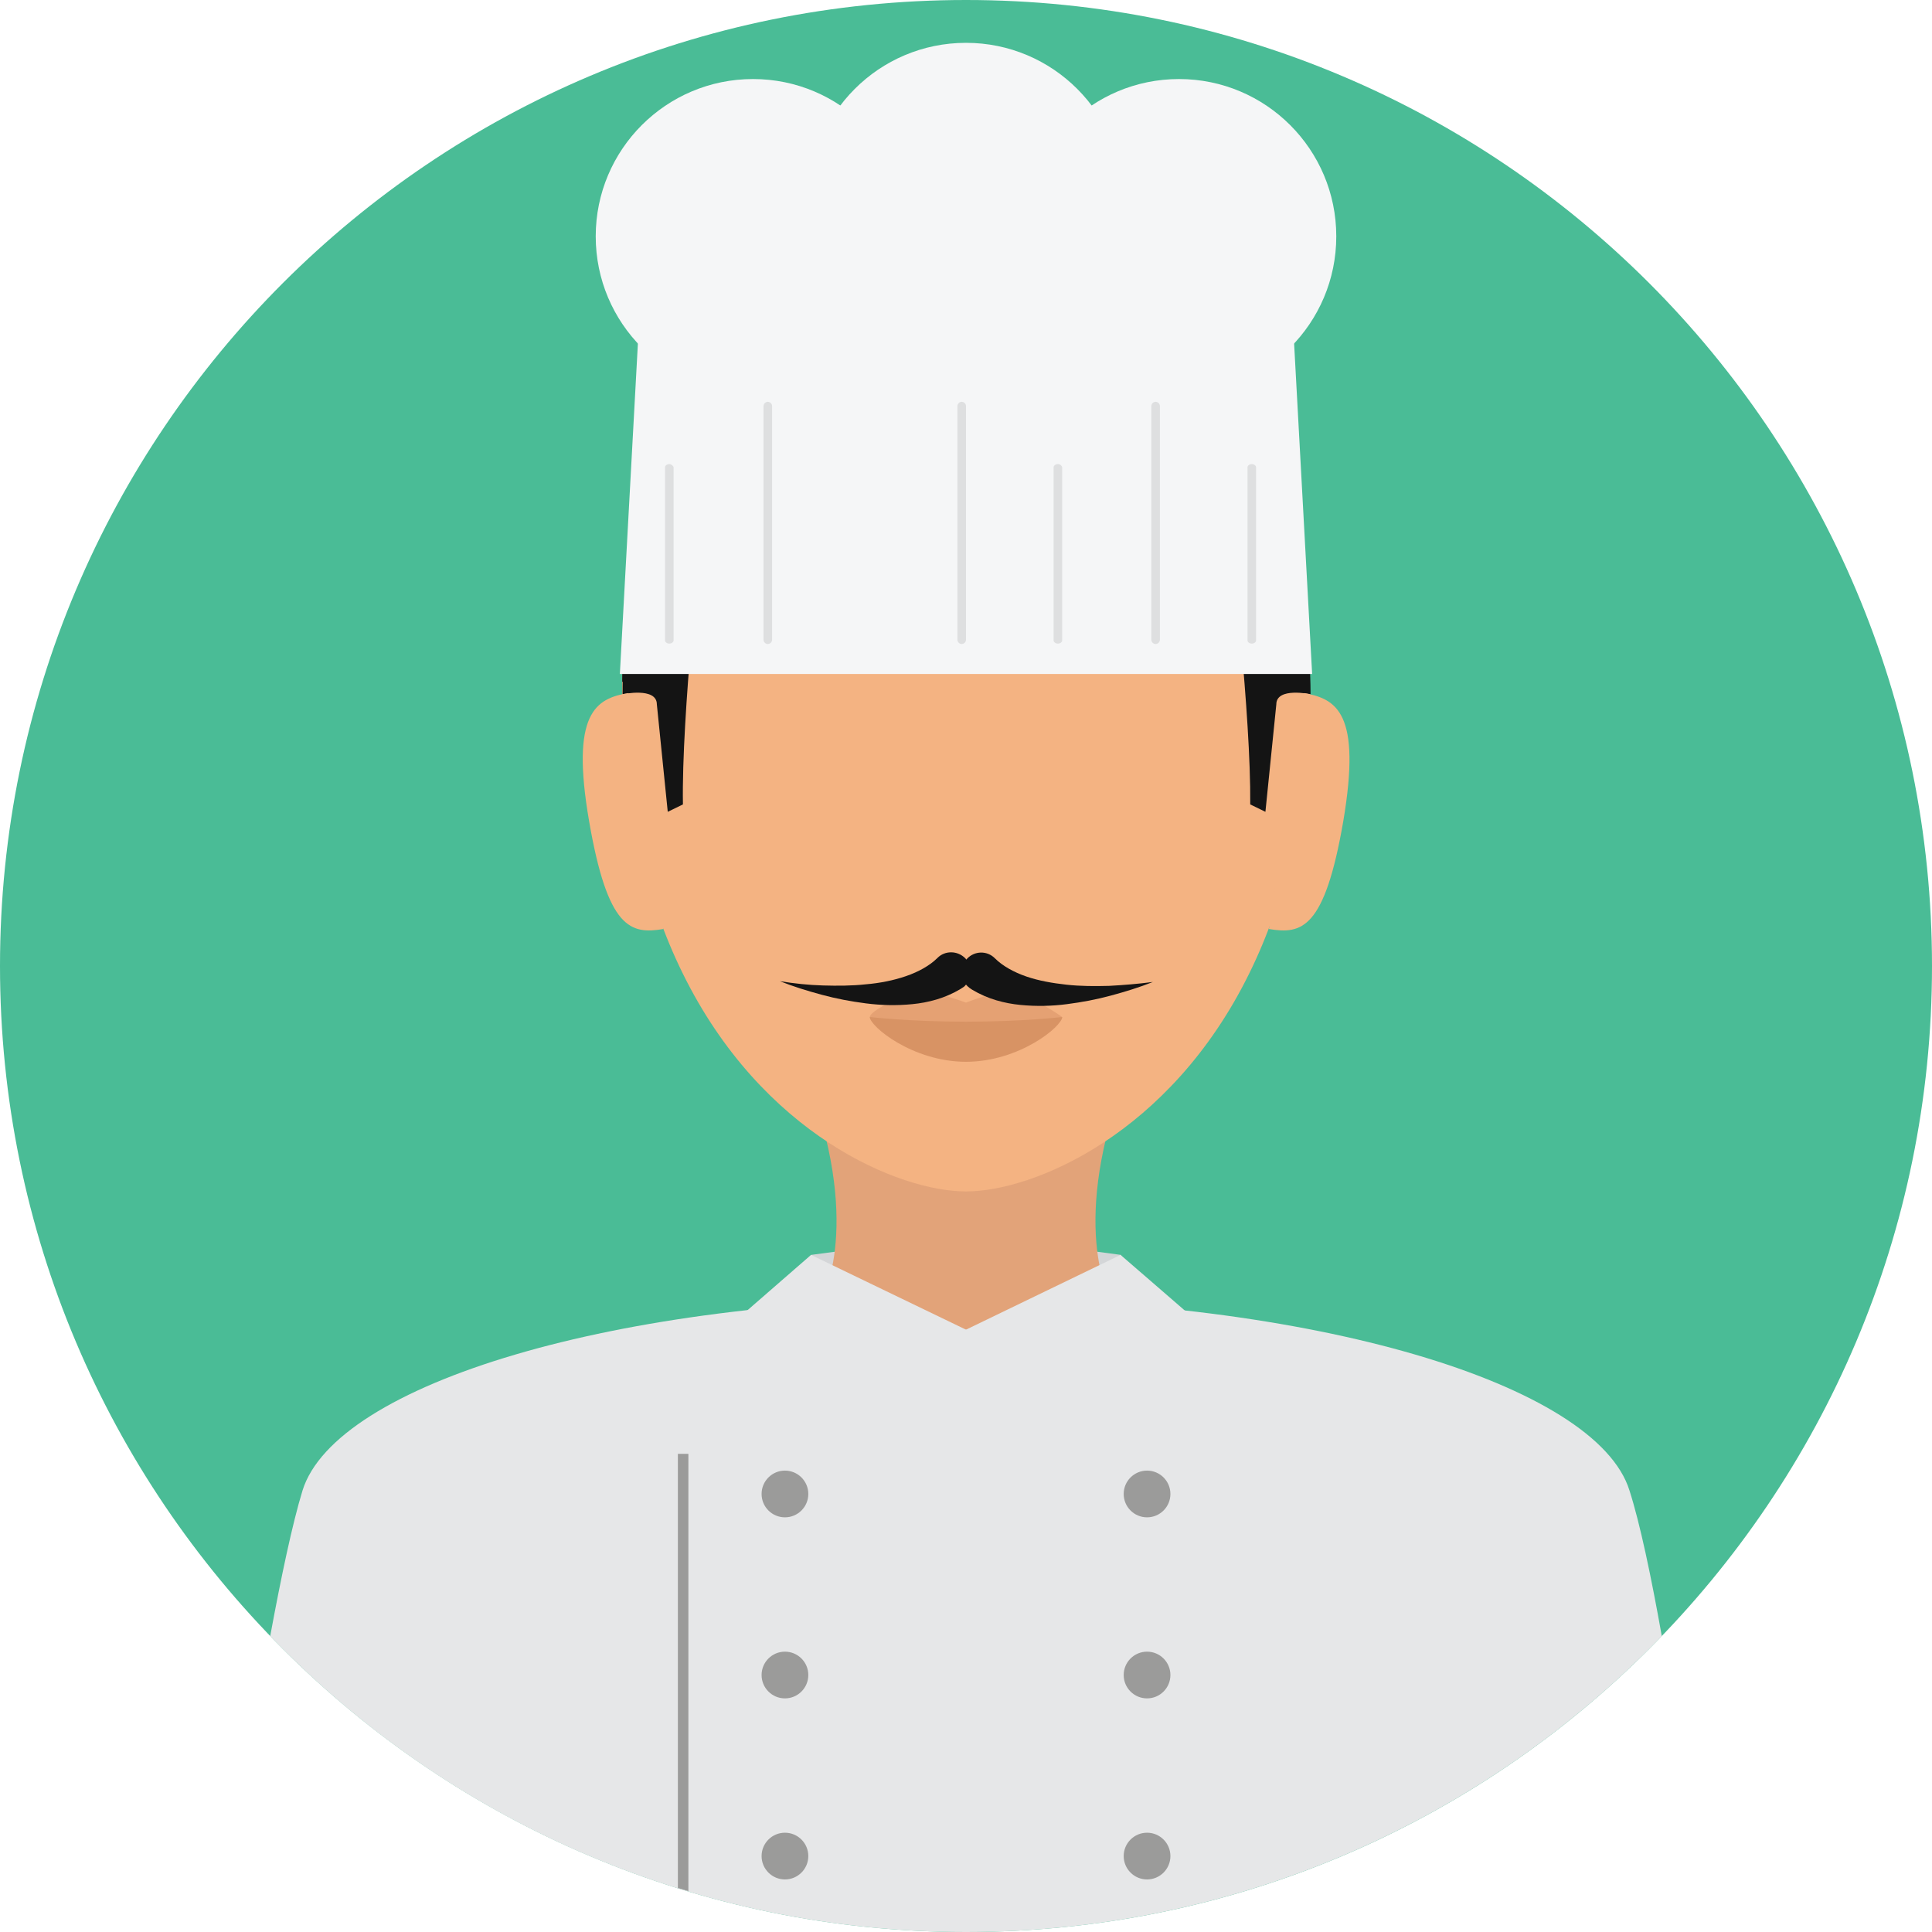
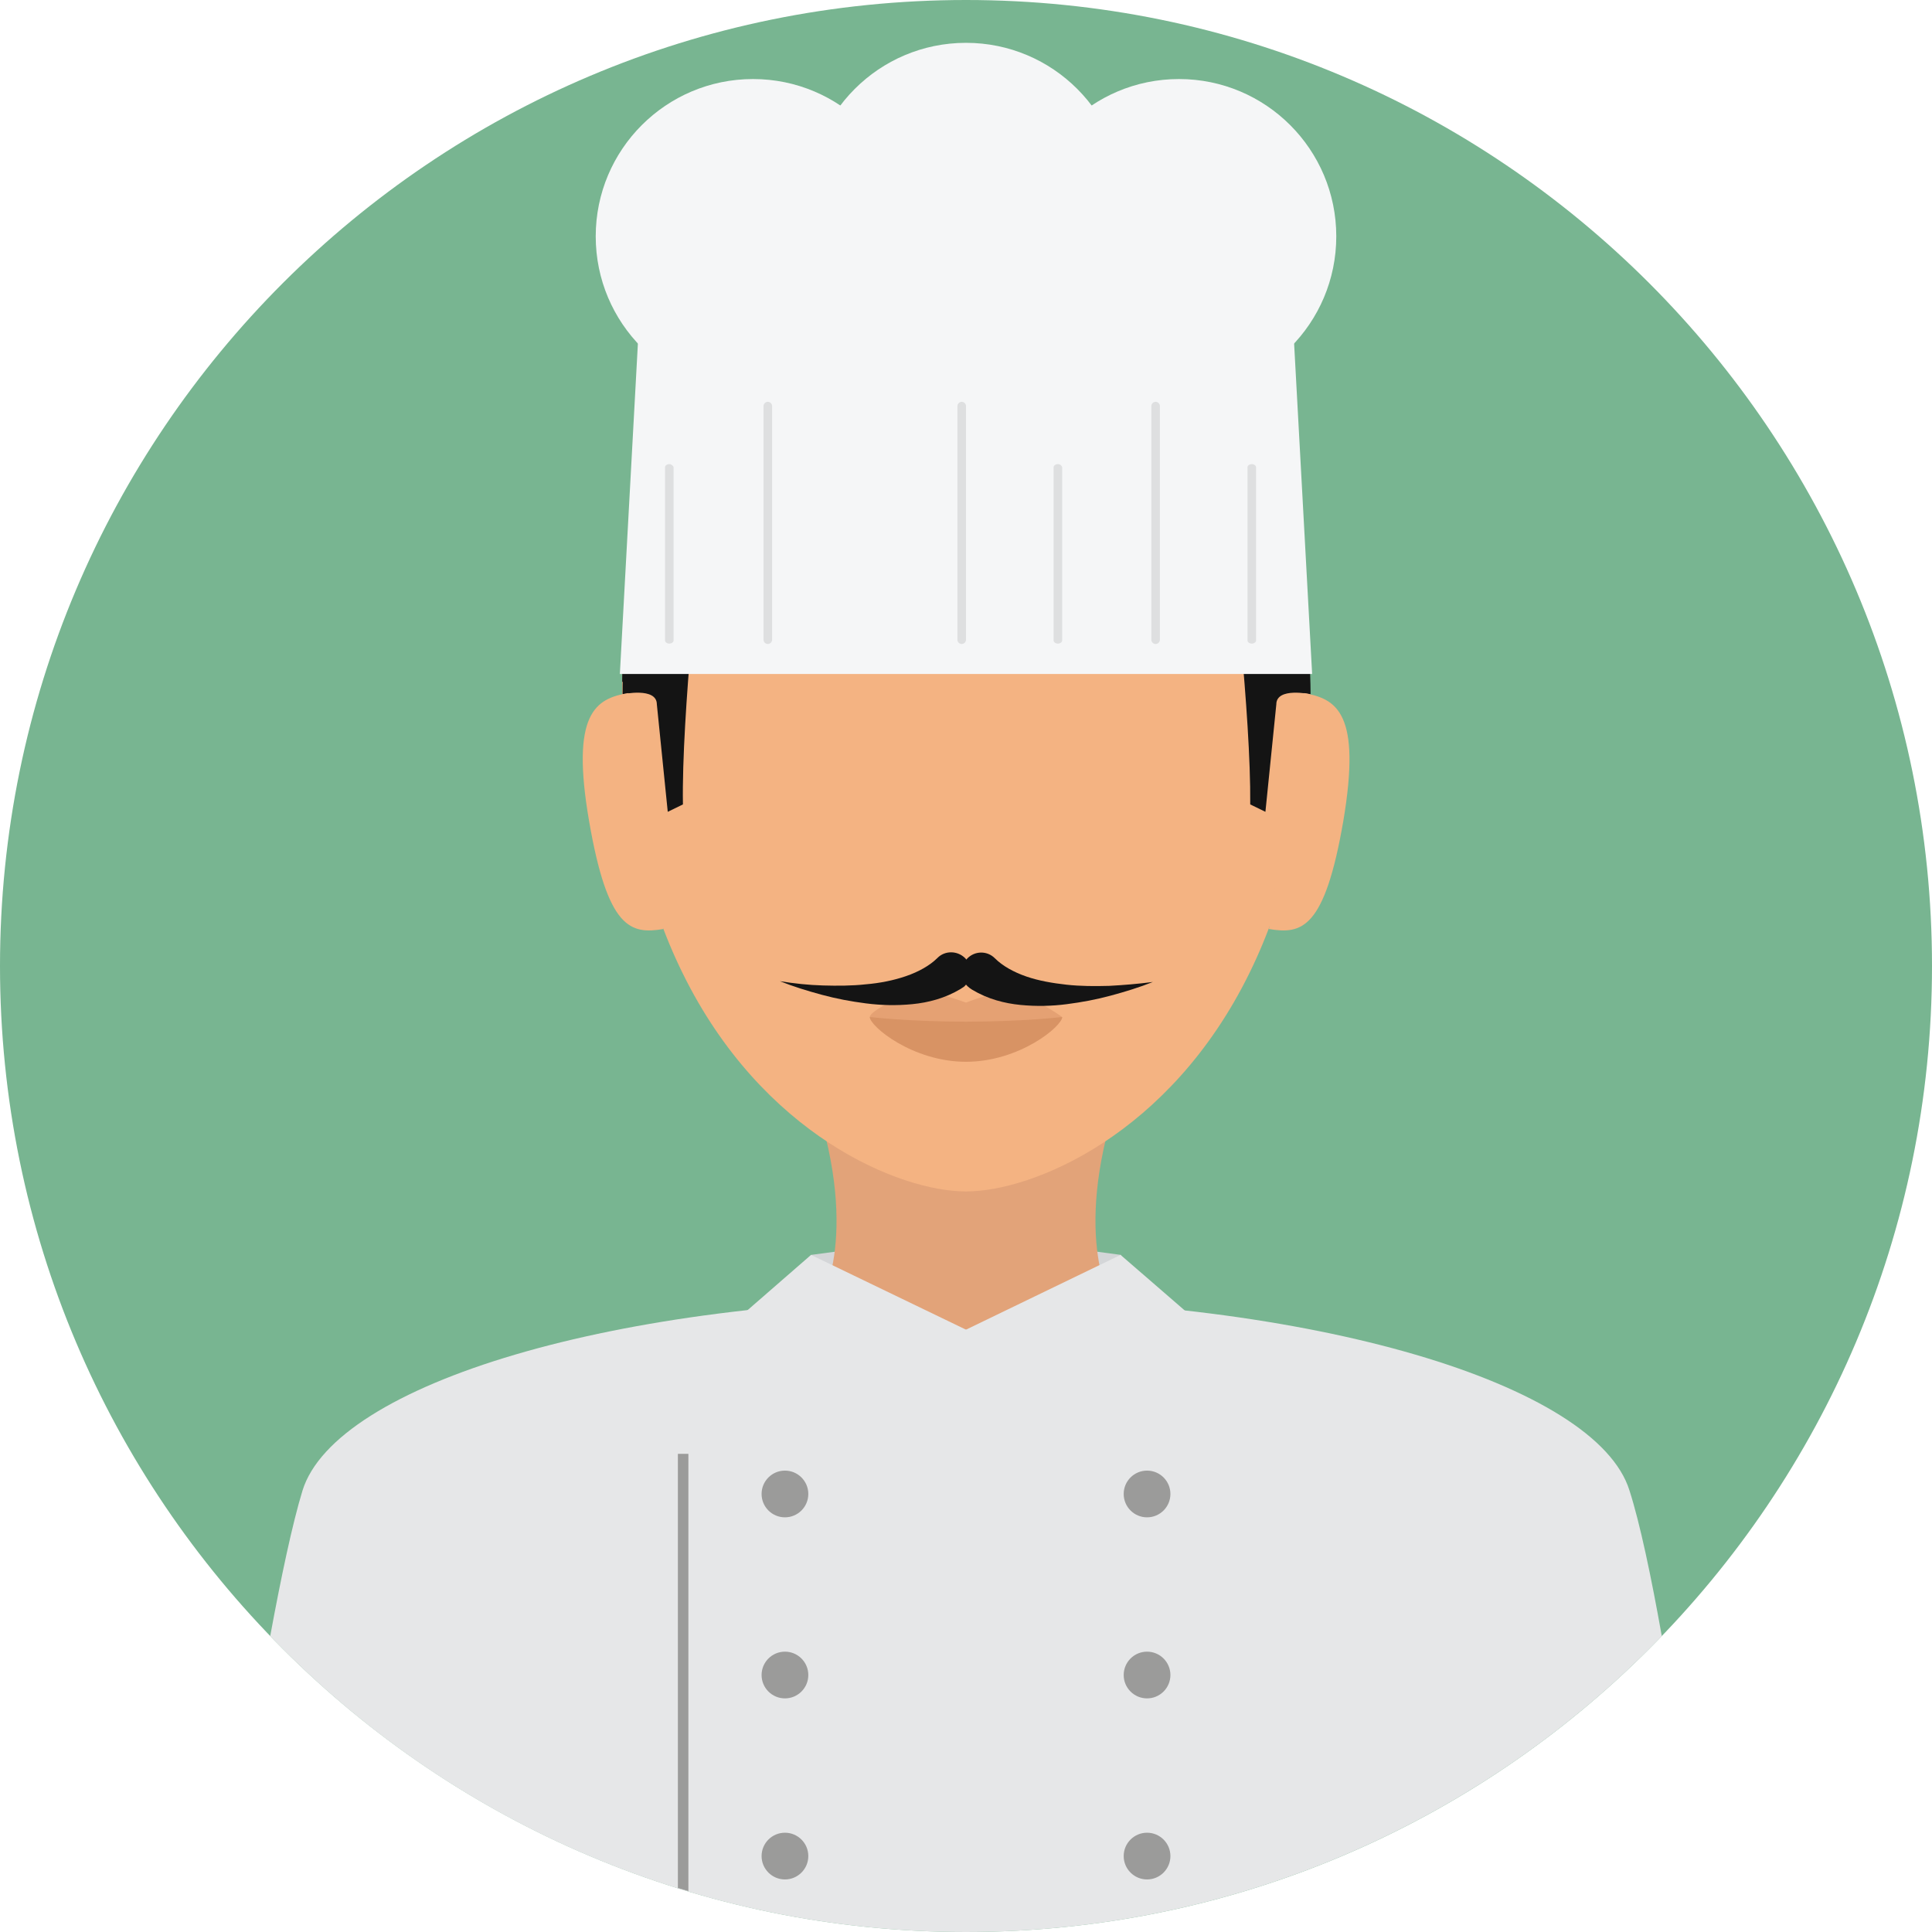
<svg xmlns="http://www.w3.org/2000/svg" version="1.1" id="Layer_1" x="0px" y="0px" viewBox="0 0 496.2 496.2" style="enable-background:new 0 0 496.2 496.2;" xml:space="preserve">
-   <path style="fill:#4ABC96;" d="M248.1,0C111.1,0,0,111.1,0,248.1s111.1,248.1,248.1,248.1s248.1-111.1,248.1-248.1S385.1,0,248.1,0z  " />
-   <path style="fill:#E6E7E8;" d="M418.5,382.8c-8.5-27.3-81.2-49.3-170.8-49.3s-161.5,22-170,49.3c-2.6,8.5-5.5,22.2-8.3,37.4  c45.1,46.9,108.5,76,178.7,76s133.6-29.2,178.7-76C424.1,405,421.2,391.2,418.5,382.8z" />
-   <polygon style="fill:#D4D6D8;" points="247.9,317 208.3,322.3 210.2,335.4 247.8,363.5 286,335.4 287.9,322.3 " />
-   <path style="fill:#E2A379;" d="M287,282.1h-77.8c12.1,36.6,1,53.3,1,53.3l26.9,6.1h22l26.9-6.1C286,335.4,274.9,318.7,287,282.1z" />
-   <path style="fill:#E6E7E8;" d="M304.2,336.5l-16.4-14.2l-39.7,19.2l-39.8-19.2l-16.2,14.1l-1.7,1.4c0,0,0.4,127.4,57.7,127.4  s57.7-127.4,57.7-127.4L304.2,336.5z" />
+   <style type="text/css">
+ 	.st0{fill:#78B591;}
+ 	.st1{fill:#E6E7E8;}
+ 	.st2{fill:#D4D6D8;}
+ 	.st3{fill:#E2A379;}
+ 	.st4{fill:#9B9B9A;}
+ 	.st5{fill:#F4B382;}
+ 	.st6{fill:#141414;}
+ 	.st7{fill:#F5F6F7;}
+ 	.st8{fill:#DEDFE0;}
+ 	.st9{fill:#E5A173;}
+ 	.st10{fill:#D89364;}
+ </style>
+   <path class="st0" d="M248.1,0C111.1,0,0,111.1,0,248.1s111.1,248.1,248.1,248.1s248.1-111.1,248.1-248.1S385.1,0,248.1,0z" />
+   <path class="st1" d="M418.5,382.8c-8.5-27.3-81.2-49.3-170.8-49.3s-161.5,22-170,49.3c-2.6,8.5-5.5,22.2-8.3,37.4  c45.1,46.9,108.5,76,178.7,76s133.6-29.2,178.7-76C424.1,405,421.2,391.2,418.5,382.8z" />
+   <polygon class="st2" points="247.9,317 208.3,322.3 210.2,335.4 247.8,363.5 286,335.4 287.9,322.3 " />
+   <path class="st3" d="M287,282.1h-77.8c12.1,36.6,1,53.3,1,53.3l26.9,6.1h22l26.9-6.1C286,335.4,274.9,318.7,287,282.1z" />
+   <path class="st1" d="M304.2,336.5l-16.4-14.2l-39.7,19.2l-39.8-19.2l-16.2,14.1l-1.7,1.4c0,0,0.4,127.4,57.7,127.4  s57.7-127.4,57.7-127.4L304.2,336.5z" />
  <g>
-     <circle style="fill:#9B9B9A;" cx="294.6" cy="383.7" r="6" />
-     <circle style="fill:#9B9B9A;" cx="294.6" cy="430.2" r="6" />
-     <circle style="fill:#9B9B9A;" cx="294.6" cy="476.7" r="6" />
-     <circle style="fill:#9B9B9A;" cx="201.6" cy="383.7" r="6" />
-     <circle style="fill:#9B9B9A;" cx="201.6" cy="430.2" r="6" />
-     <circle style="fill:#9B9B9A;" cx="201.6" cy="476.7" r="6" />
-     <path style="fill:#9B9B9A;" d="M174.1,373.4v111.5c0.9,0.3,1.8,0.5,2.7,0.8V373.4H174.1z" />
+     <circle class="st4" cx="294.6" cy="383.7" r="6" />
+     <circle class="st4" cx="294.6" cy="430.2" r="6" />
+     <circle class="st4" cx="294.6" cy="476.7" r="6" />
+     <circle class="st4" cx="201.6" cy="383.7" r="6" />
+     <circle class="st4" cx="201.6" cy="430.2" r="6" />
+     <circle class="st4" cx="201.6" cy="476.7" r="6" />
+     <path class="st4" d="M174.1,373.4v111.5c0.9,0.3,1.8,0.5,2.7,0.8V373.4H174.1z" />
  </g>
-   <path style="fill:#F4B382;" d="M248.1,61.6c-48.7,0-88.3,21.2-88.3,113.6c0,31.3,6.2,55.8,15.5,74.7c20.4,41.6,55.7,56.1,72.8,56.1  s52.4-14.5,72.8-56.1c9.3-18.9,15.5-43.4,15.5-74.7C336.4,82.8,296.8,61.6,248.1,61.6z" />
+   <path class="st5" d="M248.1,61.6c-48.7,0-88.3,21.2-88.3,113.6c0,31.3,6.2,55.8,15.5,74.7c20.4,41.6,55.7,56.1,72.8,56.1  s52.4-14.5,72.8-56.1c9.3-18.9,15.5-43.4,15.5-74.7C336.4,82.8,296.8,61.6,248.1,61.6z" />
  <g>
-     <path style="fill:#141414;" d="M248.1,59.1c-58,0-88.3,23.7-88.3,116.1l39.8-33.1c0,0,26.5,0,48.5,0s46.2-35.3,46.2-35.3l42.1,68.4   C336.4,82.8,306.1,59.1,248.1,59.1z" />
-     <path style="fill:#141414;" d="M180.1,138.6l-14.6,2.2c-4.2,10.9-5.6,24.4-5.6,37.5c0,0,8.8-1.9,8.8,2.6l2.8,27.6l3.9-1.9   C175,183.6,180.1,138.6,180.1,138.6z" />
-     <path style="fill:#141414;" d="M330.8,140.8l-14.6-0.4c0,0,5.1,43.2,4.9,66.2l3.9,1.9l2.8-27.6c0-4.5,8.8-2.6,8.8-2.6   C336.5,165.1,335.1,151.7,330.8,140.8z" />
+     <path class="st6" d="M248.1,59.1c-58,0-88.3,23.7-88.3,116.1l39.8-33.1c0,0,26.5,0,48.5,0s46.2-35.3,46.2-35.3l42.1,68.4   C336.4,82.8,306.1,59.1,248.1,59.1z" />
+     <path class="st6" d="M180.1,138.6l-14.6,2.2c-4.2,10.9-5.6,24.4-5.6,37.5c0,0,8.8-1.9,8.8,2.6l2.8,27.6l3.9-1.9   C175,183.6,180.1,138.6,180.1,138.6z" />
+     <path class="st6" d="M330.8,140.8l-14.6-0.4c0,0,5.1,43.2,4.9,66.2l3.9,1.9l2.8-27.6c0-4.5,8.8-2.6,8.8-2.6   C336.5,165.1,335.1,151.7,330.8,140.8z" />
  </g>
-   <polygon style="fill:#F5F6F7;" points="330.6,55.8 165.6,55.8 159.2,173.1 337,173.1 " />
+   <polygon class="st7" points="330.6,55.8 165.6,55.8 159.2,173.1 337,173.1 " />
  <g>
-     <path style="fill:#DEDFE0;" d="M247,103.2c-0.6,0-1.1,0.5-1.1,1.1v60c0,0.6,0.5,1.1,1.1,1.1s1.1-0.5,1.1-1.1v-60   C248.1,103.7,247.6,103.2,247,103.2z" />
-     <path style="fill:#DEDFE0;" d="M197.2,103.2c-0.6,0-1.1,0.5-1.1,1.1v60c0,0.6,0.5,1.1,1.1,1.1s1.1-0.5,1.1-1.1v-60   C198.3,103.7,197.8,103.2,197.2,103.2z" />
-     <path style="fill:#DEDFE0;" d="M296.8,103.2c-0.6,0-1.1,0.5-1.1,1.1v60c0,0.6,0.5,1.1,1.1,1.1s1.1-0.5,1.1-1.1v-60   C297.9,103.7,297.4,103.2,296.8,103.2z" />
-     <path style="fill:#DEDFE0;" d="M271.7,119.2c-0.6,0-1.1,0.4-1.1,0.8v44.5c0,0.4,0.5,0.8,1.1,0.8s1.1-0.4,1.1-0.8V120   C272.7,119.6,272.3,119.2,271.7,119.2z" />
-     <path style="fill:#DEDFE0;" d="M171.9,119.2c-0.6,0-1.1,0.4-1.1,0.8v44.5c0,0.4,0.5,0.8,1.1,0.8s1.1-0.4,1.1-0.8V120   C172.9,119.6,172.4,119.2,171.9,119.2z" />
-     <path style="fill:#DEDFE0;" d="M321.5,119.2c-0.6,0-1.1,0.4-1.1,0.8v44.5c0,0.4,0.5,0.8,1.1,0.8s1.1-0.4,1.1-0.8V120   C322.6,119.6,322.1,119.2,321.5,119.2z" />
+     <path class="st8" d="M247,103.2c-0.6,0-1.1,0.5-1.1,1.1v60c0,0.6,0.5,1.1,1.1,1.1s1.1-0.5,1.1-1.1v-60   C248.1,103.7,247.6,103.2,247,103.2z" />
+     <path class="st8" d="M197.2,103.2c-0.6,0-1.1,0.5-1.1,1.1v60c0,0.6,0.5,1.1,1.1,1.1s1.1-0.5,1.1-1.1v-60   C198.3,103.7,197.8,103.2,197.2,103.2z" />
+     <path class="st8" d="M296.8,103.2c-0.6,0-1.1,0.5-1.1,1.1v60c0,0.6,0.5,1.1,1.1,1.1s1.1-0.5,1.1-1.1v-60   C297.9,103.7,297.4,103.2,296.8,103.2z" />
+     <path class="st8" d="M271.7,119.2c-0.6,0-1.1,0.4-1.1,0.8v44.5c0,0.4,0.5,0.8,1.1,0.8s1.1-0.4,1.1-0.8V120   C272.7,119.6,272.3,119.2,271.7,119.2z" />
+     <path class="st8" d="M171.9,119.2c-0.6,0-1.1,0.4-1.1,0.8v44.5c0,0.4,0.5,0.8,1.1,0.8s1.1-0.4,1.1-0.8V120   C172.9,119.6,172.4,119.2,171.9,119.2z" />
+     <path class="st8" d="M321.5,119.2c-0.6,0-1.1,0.4-1.1,0.8v44.5c0,0.4,0.5,0.8,1.1,0.8s1.1-0.4,1.1-0.8V120   C322.6,119.6,322.1,119.2,321.5,119.2z" />
  </g>
  <g>
-     <circle style="fill:#F5F6F7;" cx="248.1" cy="51.4" r="40.4" />
-     <circle style="fill:#F5F6F7;" cx="302.8" cy="60.7" r="40.4" />
-     <circle style="fill:#F5F6F7;" cx="193.4" cy="60.7" r="40.4" />
+     <circle class="st7" cx="248.1" cy="51.4" r="40.4" />
+     <circle class="st7" cx="302.8" cy="60.7" r="40.4" />
+     <circle class="st7" cx="193.4" cy="60.7" r="40.4" />
  </g>
-   <path style="fill:#E5A173;" d="M259.5,254.8c-3.3-0.5-11.4,2.7-11.4,2.7s-8.3-3.1-11.6-2.7c-5.3,0.8-13.1,4.9-13.1,6.4  c0,2.4,11,8.8,24.7,8.8s24.7-6.5,24.7-8.8C272.8,261.2,264.9,255.5,259.5,254.8z" />
-   <path style="fill:#D89364;" d="M248.1,262.4c-14.6,0-24.7-1.2-24.7-1.2c0,2.4,11,11.5,24.7,11.5c13.7,0,24.7-9.1,24.7-11.5  C272.8,261.2,262.7,262.4,248.1,262.4z" />
+   <path class="st9" d="M259.5,254.8c-3.3-0.5-11.4,2.7-11.4,2.7s-8.3-3.1-11.6-2.7c-5.3,0.8-13.1,4.9-13.1,6.4c0,2.4,11,8.8,24.7,8.8  s24.7-6.5,24.7-8.8C272.8,261.2,264.9,255.5,259.5,254.8z" />
+   <path class="st10" d="M248.1,262.4c-14.6,0-24.7-1.2-24.7-1.2c0,2.4,11,11.5,24.7,11.5c13.7,0,24.7-9.1,24.7-11.5  C272.8,261.2,262.7,262.4,248.1,262.4z" />
  <g>
-     <path style="fill:#F4B382;" d="M161.4,178c-8.4,1.4-14.9,5.1-10.1,32.9s10.7,29.1,19.1,27.7L161.4,178z" />
-     <path style="fill:#F4B382;" d="M334.9,178l-9,60.6c8.4,1.4,14.3,0.1,19.1-27.7C349.7,183.1,343.3,179.5,334.9,178z" />
+     <path class="st5" d="M161.4,178c-8.4,1.4-14.9,5.1-10.1,32.9s10.7,29.1,19.1,27.7L161.4,178z" />
+     <path class="st5" d="M334.9,178l-9,60.6c8.4,1.4,14.3,0.1,19.1-27.7C349.7,183.1,343.3,179.5,334.9,178z" />
  </g>
  <g>
-     <path style="fill:#141414;" d="M247.9,246.1c-2-2-5.2-2-7.1-0.1c-2,2-4.9,3.6-8.1,4.7c-3.2,1.1-6.7,1.8-10.3,2.1   c-3.6,0.4-7.3,0.4-11,0.3s-7.4-0.5-11.1-1.1c3.5,1.4,7.1,2.5,10.8,3.5s7.4,1.7,11.3,2.2c3.9,0.5,7.8,0.6,11.9,0.2   c4.1-0.4,8.4-1.5,12.4-3.9l0.3-0.2c0.3-0.2,0.7-0.4,0.9-0.7C249.8,251.3,249.8,248.1,247.9,246.1z" />
-     <path style="fill:#141414;" d="M284.9,253.2c-3.7,0.1-7.4,0.1-11-0.3s-7.1-1-10.3-2.1c-3.2-1.1-6.1-2.7-8.1-4.7   c-2-2-5.2-1.9-7.1,0.1c-1.9,2-1.9,5.2,0.1,7.1c0.3,0.3,0.6,0.5,0.9,0.7l0.3,0.2c4,2.4,8.3,3.5,12.4,3.9s8.1,0.3,11.9-0.2   c3.9-0.5,7.6-1.2,11.3-2.2c3.7-1,7.3-2.1,10.8-3.5C292.3,252.7,288.6,253,284.9,253.2z" />
+     <path class="st6" d="M247.9,246.1c-2-2-5.2-2-7.1-0.1c-2,2-4.9,3.6-8.1,4.7c-3.2,1.1-6.7,1.8-10.3,2.1c-3.6,0.4-7.3,0.4-11,0.3   s-7.4-0.5-11.1-1.1c3.5,1.4,7.1,2.5,10.8,3.5c3.7,1,7.4,1.7,11.3,2.2c3.9,0.5,7.8,0.6,11.9,0.2c4.1-0.4,8.4-1.5,12.4-3.9l0.3-0.2   c0.3-0.2,0.7-0.4,0.9-0.7C249.8,251.3,249.8,248.1,247.9,246.1z" />
+     <path class="st6" d="M284.9,253.2c-3.7,0.1-7.4,0.1-11-0.3s-7.1-1-10.3-2.1c-3.2-1.1-6.1-2.7-8.1-4.7s-5.2-1.9-7.1,0.1   c-1.9,2-1.9,5.2,0.1,7.1c0.3,0.3,0.6,0.5,0.9,0.7l0.3,0.2c4,2.4,8.3,3.5,12.4,3.9s8.1,0.3,11.9-0.2c3.9-0.5,7.6-1.2,11.3-2.2   c3.7-1,7.3-2.1,10.8-3.5C292.3,252.7,288.6,253,284.9,253.2z" />
  </g>
-   <g>
- </g>
-   <g>
- </g>
-   <g>
- </g>
-   <g>
- </g>
-   <g>
- </g>
-   <g>
- </g>
-   <g>
- </g>
-   <g>
- </g>
-   <g>
- </g>
-   <g>
- </g>
-   <g>
- </g>
-   <g>
- </g>
-   <g>
- </g>
-   <g>
- </g>
-   <g>
- </g>
</svg>
